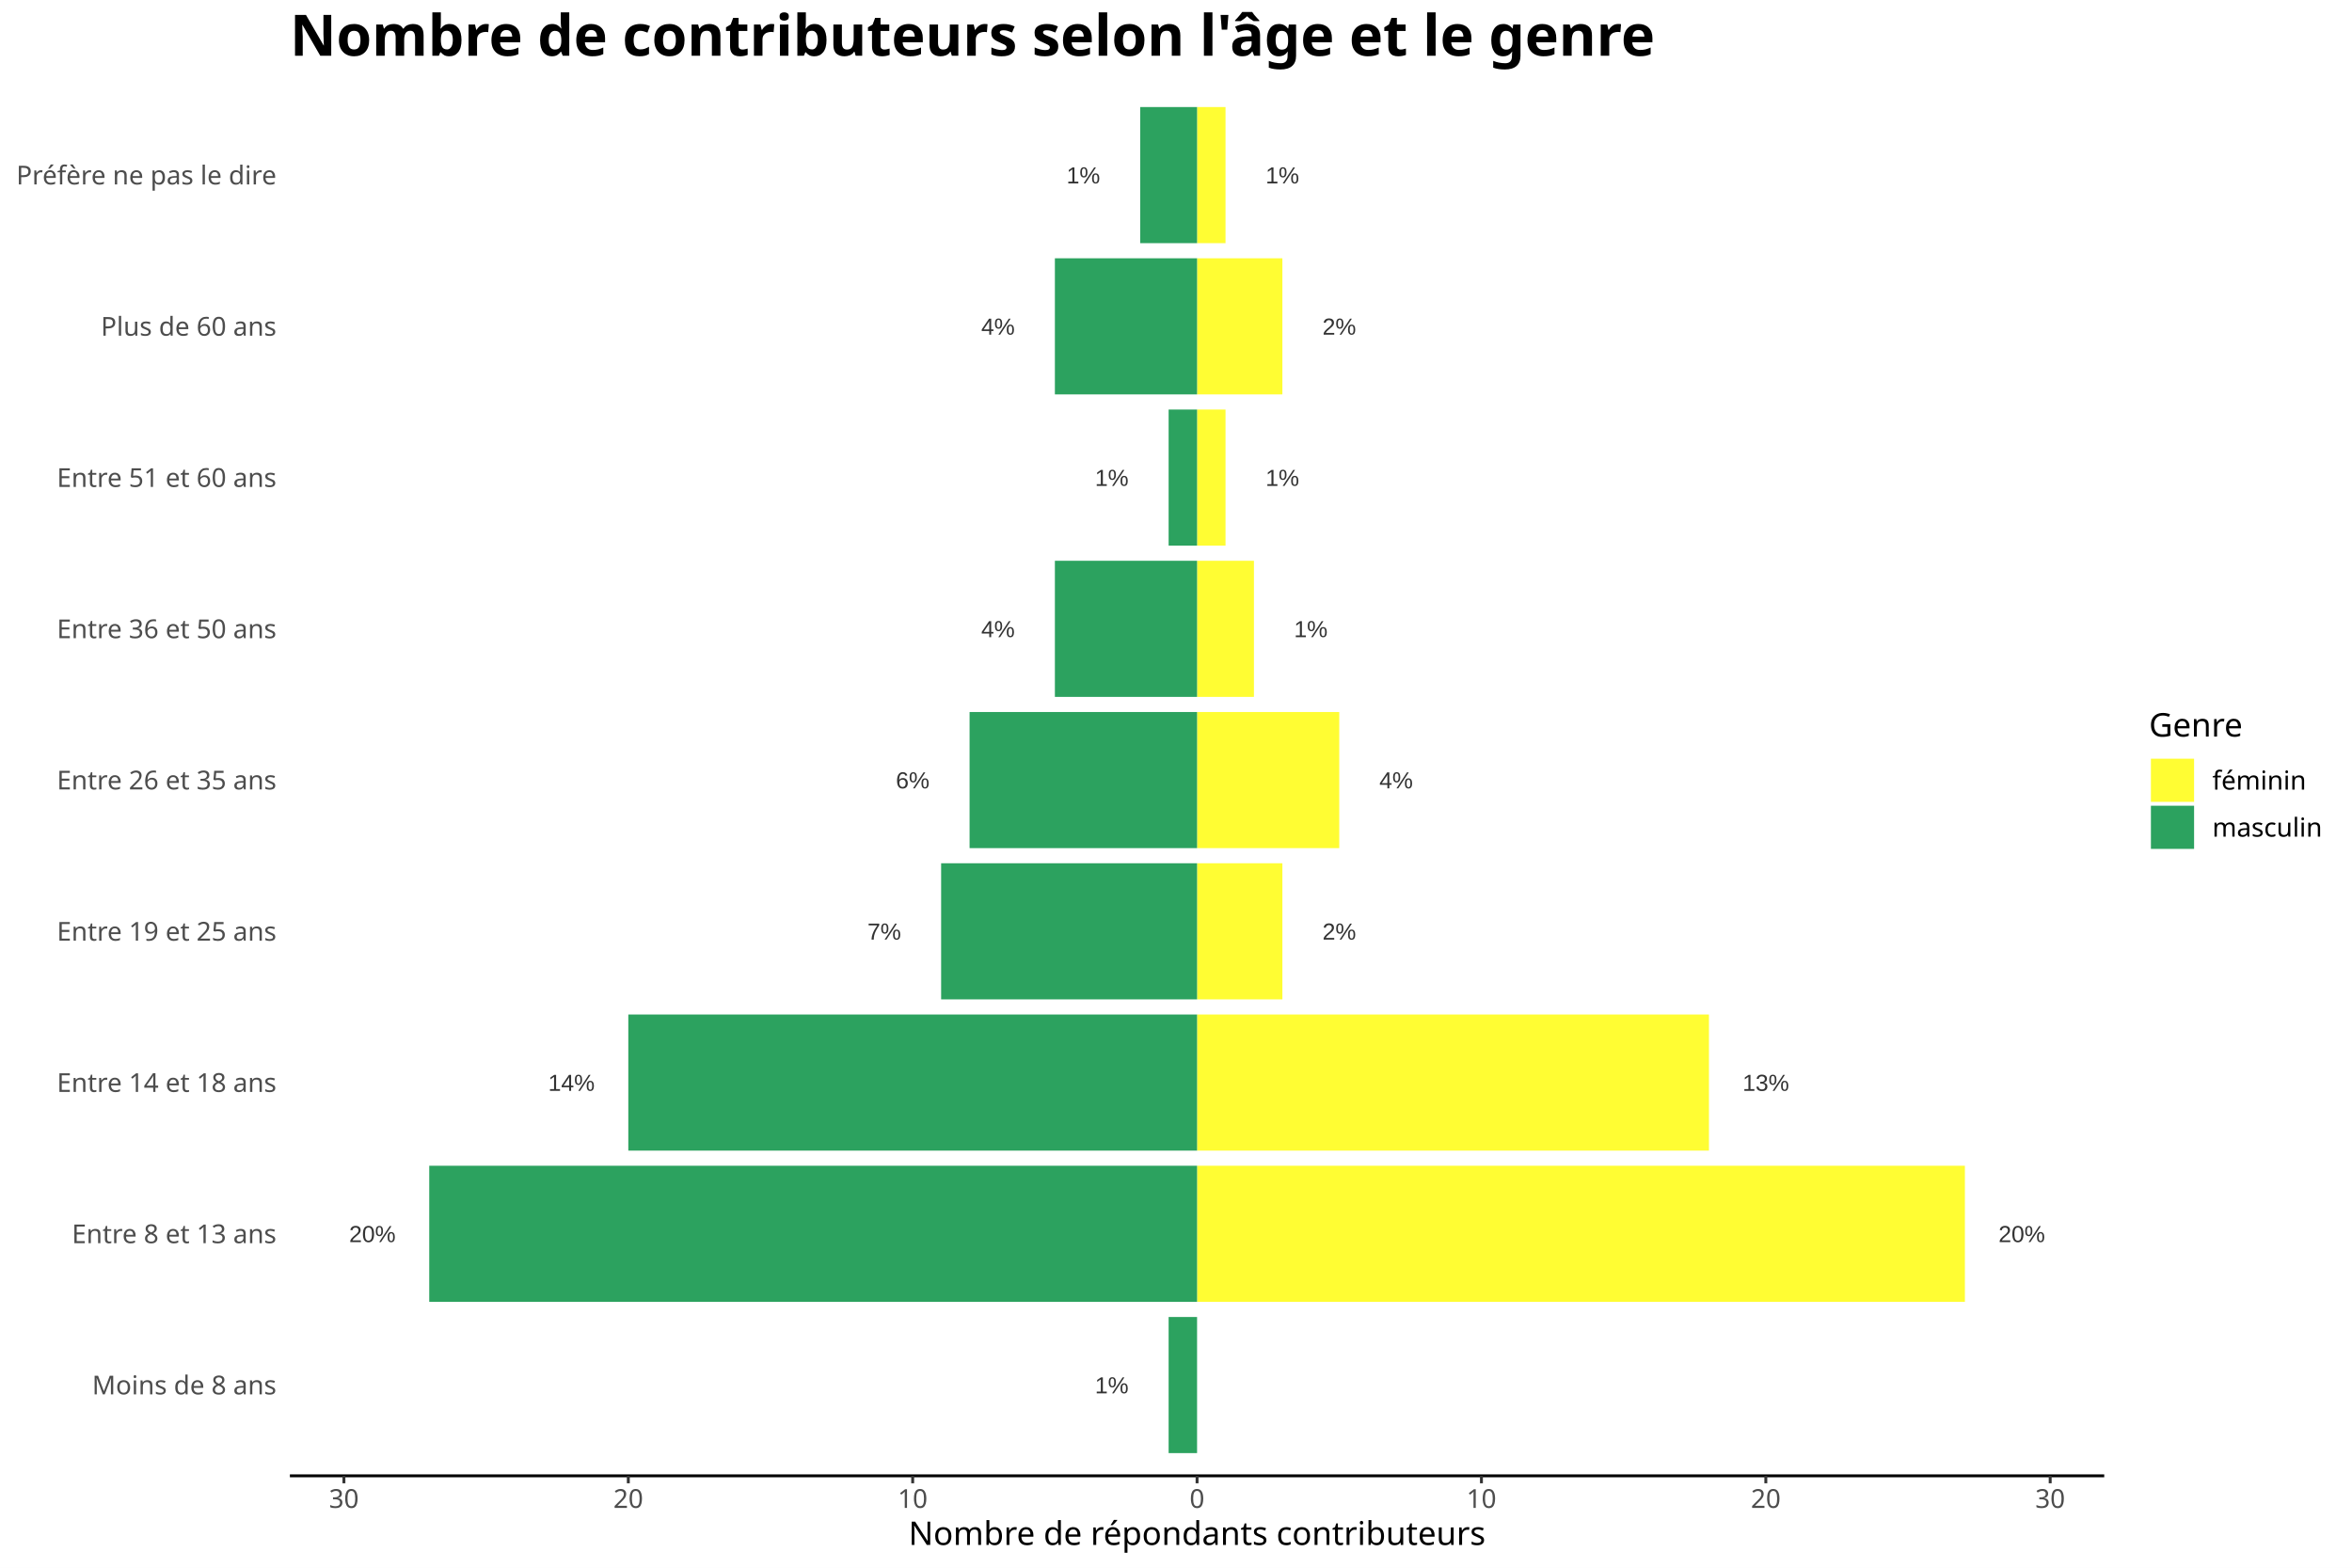
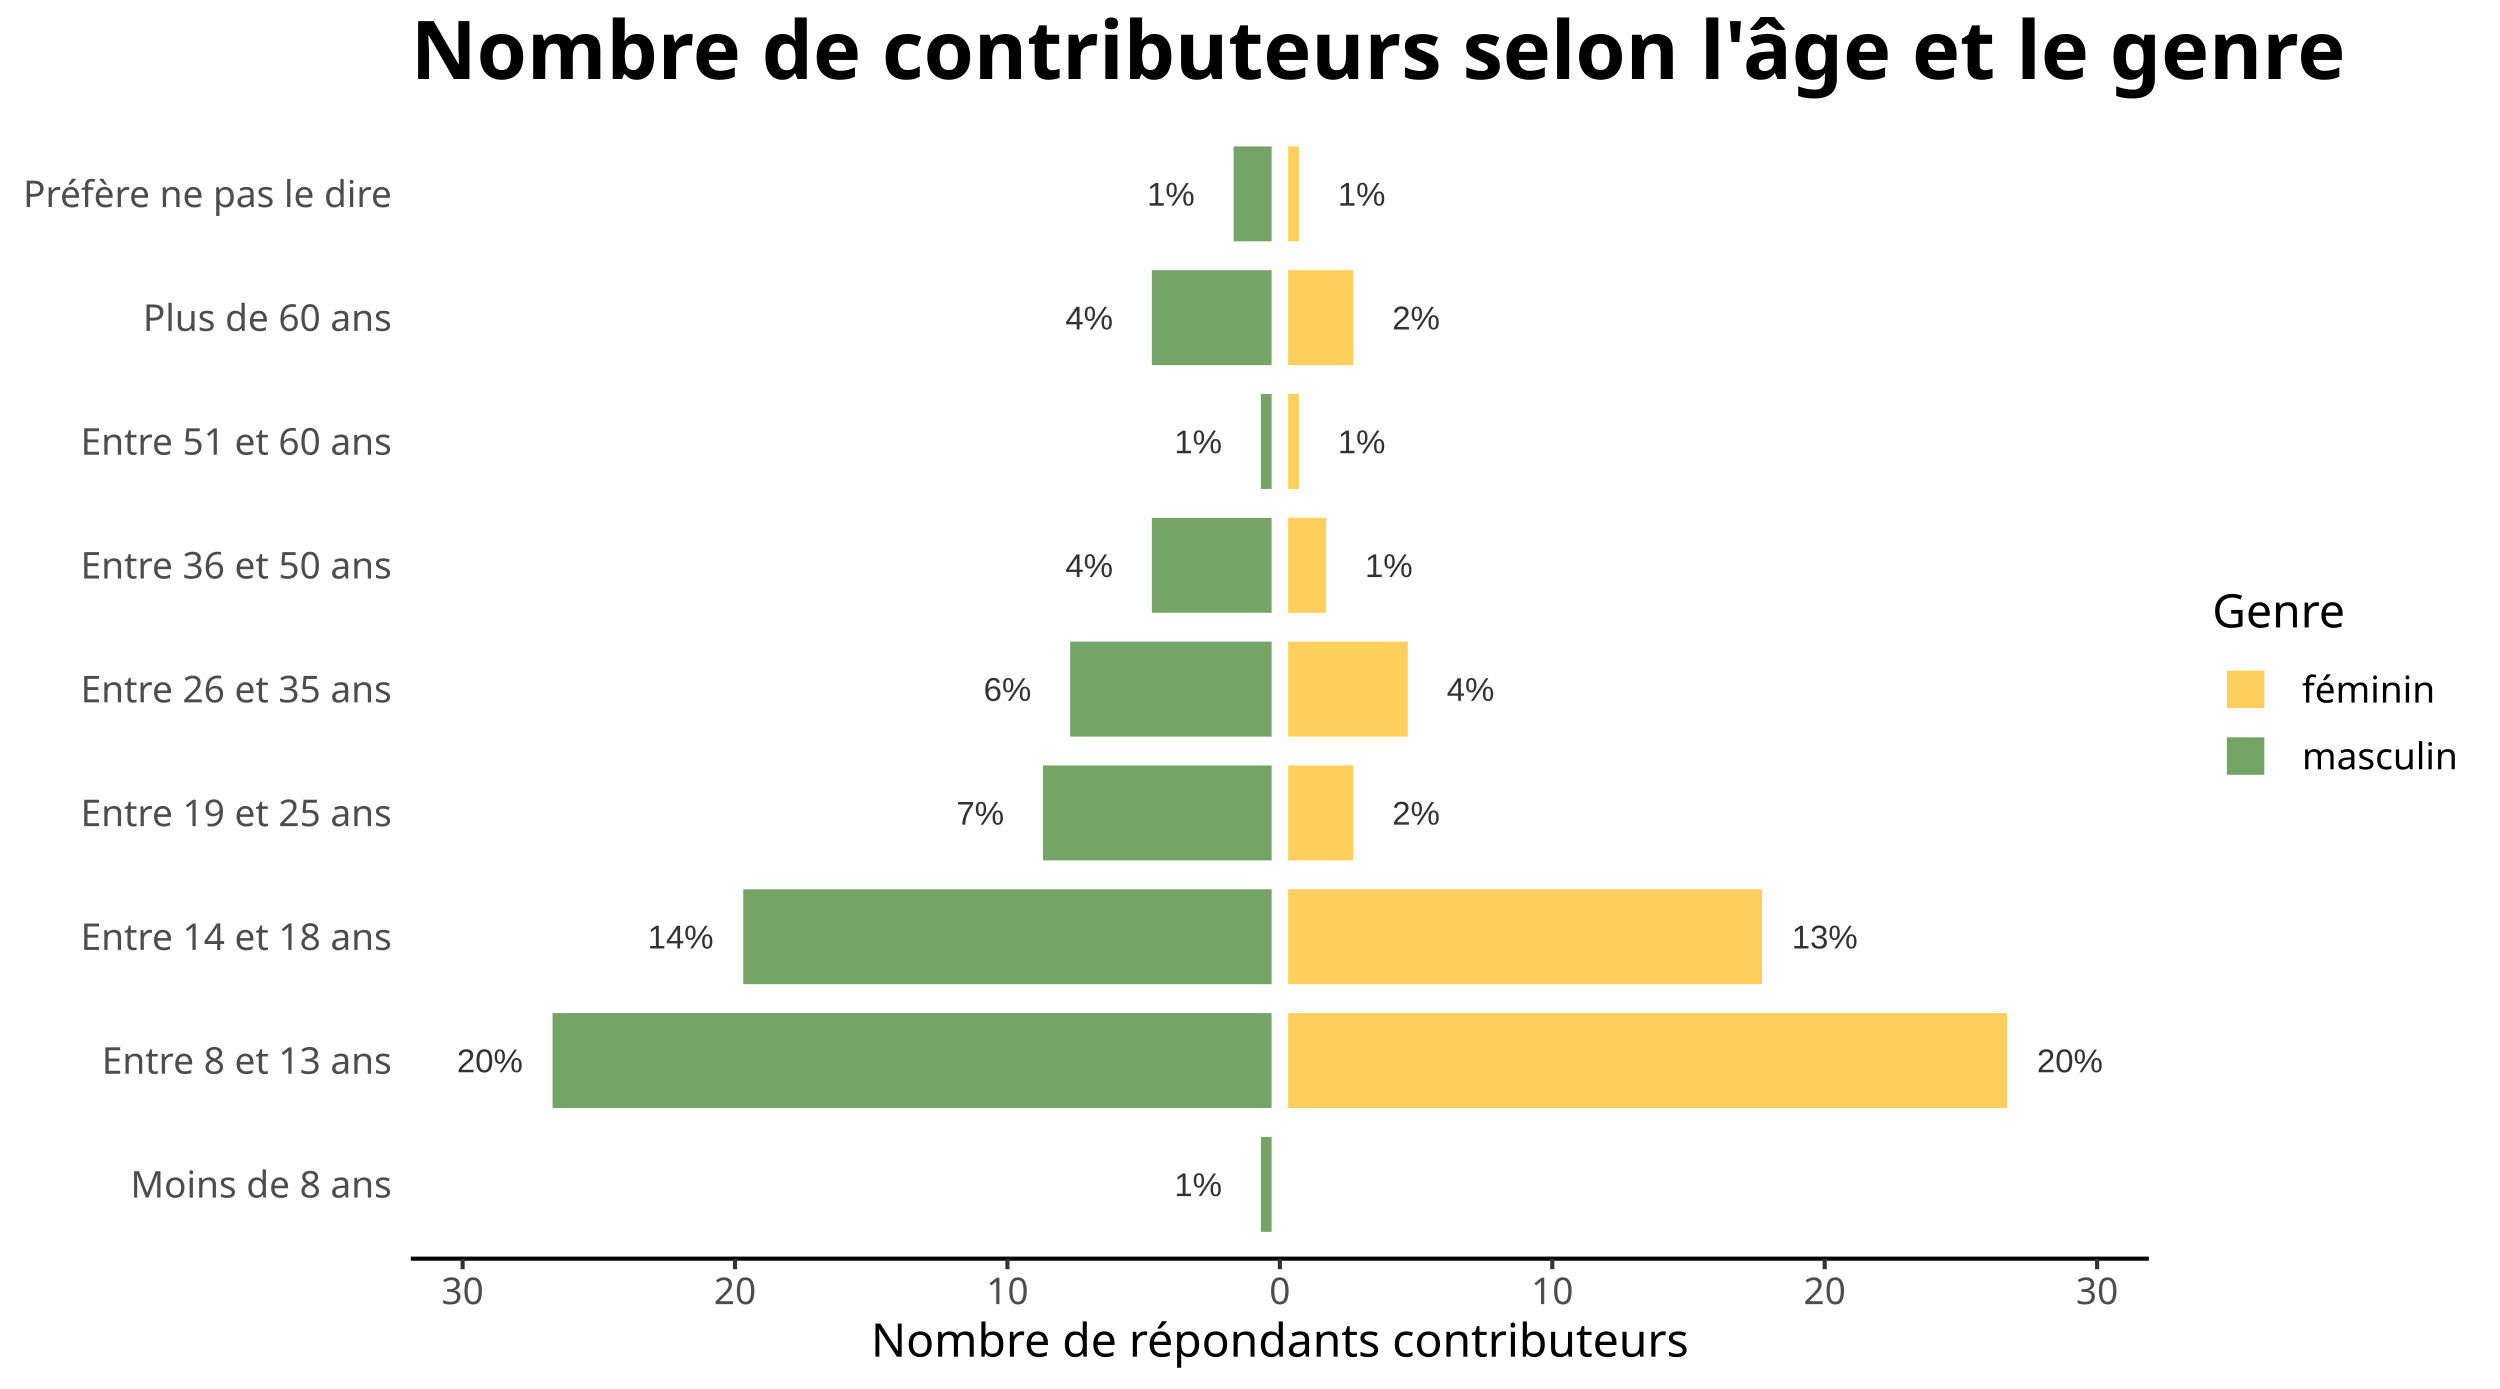
- <svg xmlns="http://www.w3.org/2000/svg" class="svglite" width="864.00pt" height="576.00pt" viewBox="0 0 864.00 576.00">
+ <svg xmlns="http://www.w3.org/2000/svg" class="svglite" width="648.00pt" height="360.00pt" viewBox="0 0 648.00 360.00">
  <defs>
    <style type="text/css">
    .svglite line, .svglite polyline, .svglite polygon, .svglite path, .svglite rect, .svglite circle {
      fill: none;
      stroke: #000000;
      stroke-linecap: round;
      stroke-linejoin: round;
      stroke-miterlimit: 10.00;
    }
    .svglite text {
      white-space: pre;
    }
  </style>
  </defs>
  <rect width="100%" height="100%" style="stroke: none; fill: #FFFFFF;" />
  <defs>
-     <clipPath id="cpMC4wMHw4NjQuMDB8MC4wMHw1NzYuMDA=">
-       <rect x="0.00" y="0.00" width="864.00" height="576.00" />
+     <clipPath id="cpMC4wMHw2NDguMDB8MC4wMHwzNjAuMDA=">
+       <rect x="0.00" y="0.00" width="648.00" height="360.00" />
    </clipPath>
  </defs>
-   <g clip-path="url(#cpMC4wMHw4NjQuMDB8MC4wMHw1NzYuMDA=)">
-     <rect x="0" y="0.00" width="864.00" height="576.00" style="stroke-width: 1.07; stroke: #FFFFFF; fill: #FFFFFF;" />
+   <g clip-path="url(#cpMC4wMHw2NDguMDB8MC4wMHwzNjAuMDA=)">
+     <rect x="0" y="0.00" width="648.00" height="360.00" style="stroke-width: 1.07; stroke: #FFFFFF; fill: #FFFFFF;" />
  </g>
  <defs>
-     <clipPath id="cpMTA2LjQ5fDc3Mi45OHwzMS4wMHw1NDIuMjQ=">
-       <rect x="106.49" y="31.00" width="666.49" height="511.25" />
+     <clipPath id="cpMTA2LjQ5fDU1Ni45OHwzMS4wMHwzMjYuMjQ=">
+       <rect x="106.49" y="31.00" width="450.49" height="295.25" />
    </clipPath>
  </defs>
-   <g clip-path="url(#cpMTA2LjQ5fDc3Mi45OHwzMS4wMHw1NDIuMjQ=)">
-     <rect x="106.49" y="31.00" width="666.49" height="511.25" style="stroke-width: 1.07; stroke: none; fill: #FFFFFF;" />
-     <rect x="429.29" y="483.89" width="10.45" height="50.01" style="stroke-width: 1.07; stroke: none; stroke-linecap: square; stroke-linejoin: miter; fill: #2CA25F;" />
-     <rect x="439.74" y="428.32" width="282.06" height="50.01" style="stroke-width: 1.07; stroke: none; stroke-linecap: square; stroke-linejoin: miter; fill: #FFFD33;" />
-     <rect x="157.68" y="428.32" width="282.06" height="50.01" style="stroke-width: 1.07; stroke: none; stroke-linecap: square; stroke-linejoin: miter; fill: #2CA25F;" />
-     <rect x="439.74" y="372.75" width="188.04" height="50.01" style="stroke-width: 1.07; stroke: none; stroke-linecap: square; stroke-linejoin: miter; fill: #FFFD33;" />
-     <rect x="230.81" y="372.75" width="208.93" height="50.01" style="stroke-width: 1.07; stroke: none; stroke-linecap: square; stroke-linejoin: miter; fill: #2CA25F;" />
-     <rect x="439.74" y="317.18" width="31.34" height="50.01" style="stroke-width: 1.07; stroke: none; stroke-linecap: square; stroke-linejoin: miter; fill: #FFFD33;" />
-     <rect x="345.72" y="317.18" width="94.02" height="50.01" style="stroke-width: 1.07; stroke: none; stroke-linecap: square; stroke-linejoin: miter; fill: #2CA25F;" />
-     <rect x="439.74" y="261.61" width="52.23" height="50.01" style="stroke-width: 1.07; stroke: none; stroke-linecap: square; stroke-linejoin: miter; fill: #FFFD33;" />
-     <rect x="356.17" y="261.61" width="83.57" height="50.01" style="stroke-width: 1.07; stroke: none; stroke-linecap: square; stroke-linejoin: miter; fill: #2CA25F;" />
-     <rect x="439.74" y="206.04" width="20.89" height="50.01" style="stroke-width: 1.07; stroke: none; stroke-linecap: square; stroke-linejoin: miter; fill: #FFFD33;" />
-     <rect x="387.51" y="206.04" width="52.23" height="50.01" style="stroke-width: 1.07; stroke: none; stroke-linecap: square; stroke-linejoin: miter; fill: #2CA25F;" />
-     <rect x="439.74" y="150.47" width="10.45" height="50.01" style="stroke-width: 1.07; stroke: none; stroke-linecap: square; stroke-linejoin: miter; fill: #FFFD33;" />
-     <rect x="429.29" y="150.47" width="10.45" height="50.01" style="stroke-width: 1.07; stroke: none; stroke-linecap: square; stroke-linejoin: miter; fill: #2CA25F;" />
-     <rect x="439.74" y="94.90" width="31.34" height="50.01" style="stroke-width: 1.07; stroke: none; stroke-linecap: square; stroke-linejoin: miter; fill: #FFFD33;" />
-     <rect x="387.51" y="94.90" width="52.23" height="50.01" style="stroke-width: 1.07; stroke: none; stroke-linecap: square; stroke-linejoin: miter; fill: #2CA25F;" />
-     <rect x="439.74" y="39.33" width="10.45" height="50.01" style="stroke-width: 1.07; stroke: none; stroke-linecap: square; stroke-linejoin: miter; fill: #FFFD33;" />
-     <rect x="418.85" y="39.33" width="20.89" height="50.01" style="stroke-width: 1.07; stroke: none; stroke-linecap: square; stroke-linejoin: miter; fill: #2CA25F;" />
-     <text x="408.40" y="511.95" text-anchor="middle" style="font-size: 8.54px;fill: #333333; font-family: &quot;Arial&quot;;" textLength="11.97px" lengthAdjust="spacingAndGlyphs">1%</text>
-     <text x="742.69" y="456.38" text-anchor="middle" style="font-size: 8.54px;fill: #333333; font-family: &quot;Arial&quot;;" textLength="16.86px" lengthAdjust="spacingAndGlyphs">20%</text>
-     <text x="136.79" y="456.38" text-anchor="middle" style="font-size: 8.54px;fill: #333333; font-family: &quot;Arial&quot;;" textLength="16.86px" lengthAdjust="spacingAndGlyphs">20%</text>
-     <text x="648.67" y="400.81" text-anchor="middle" style="font-size: 8.54px;fill: #333333; font-family: &quot;Arial&quot;;" textLength="16.86px" lengthAdjust="spacingAndGlyphs">13%</text>
-     <text x="209.92" y="400.81" text-anchor="middle" style="font-size: 8.54px;fill: #333333; font-family: &quot;Arial&quot;;" textLength="16.86px" lengthAdjust="spacingAndGlyphs">14%</text>
-     <text x="491.97" y="345.24" text-anchor="middle" style="font-size: 8.54px;fill: #333333; font-family: &quot;Arial&quot;;" textLength="11.97px" lengthAdjust="spacingAndGlyphs">2%</text>
-     <text x="324.83" y="345.24" text-anchor="middle" style="font-size: 8.54px;fill: #333333; font-family: &quot;Arial&quot;;" textLength="11.97px" lengthAdjust="spacingAndGlyphs">7%</text>
-     <text x="512.86" y="289.67" text-anchor="middle" style="font-size: 8.54px;fill: #333333; font-family: &quot;Arial&quot;;" textLength="11.97px" lengthAdjust="spacingAndGlyphs">4%</text>
-     <text x="335.27" y="289.67" text-anchor="middle" style="font-size: 8.54px;fill: #333333; font-family: &quot;Arial&quot;;" textLength="11.97px" lengthAdjust="spacingAndGlyphs">6%</text>
-     <text x="481.52" y="234.10" text-anchor="middle" style="font-size: 8.54px;fill: #333333; font-family: &quot;Arial&quot;;" textLength="11.97px" lengthAdjust="spacingAndGlyphs">1%</text>
-     <text x="366.61" y="234.10" text-anchor="middle" style="font-size: 8.54px;fill: #333333; font-family: &quot;Arial&quot;;" textLength="11.97px" lengthAdjust="spacingAndGlyphs">4%</text>
-     <text x="471.08" y="178.53" text-anchor="middle" style="font-size: 8.54px;fill: #333333; font-family: &quot;Arial&quot;;" textLength="11.97px" lengthAdjust="spacingAndGlyphs">1%</text>
-     <text x="408.40" y="178.53" text-anchor="middle" style="font-size: 8.54px;fill: #333333; font-family: &quot;Arial&quot;;" textLength="11.97px" lengthAdjust="spacingAndGlyphs">1%</text>
-     <text x="491.97" y="122.96" text-anchor="middle" style="font-size: 8.54px;fill: #333333; font-family: &quot;Arial&quot;;" textLength="11.97px" lengthAdjust="spacingAndGlyphs">2%</text>
-     <text x="366.61" y="122.96" text-anchor="middle" style="font-size: 8.54px;fill: #333333; font-family: &quot;Arial&quot;;" textLength="11.97px" lengthAdjust="spacingAndGlyphs">4%</text>
-     <text x="471.08" y="67.39" text-anchor="middle" style="font-size: 8.54px;fill: #333333; font-family: &quot;Arial&quot;;" textLength="11.97px" lengthAdjust="spacingAndGlyphs">1%</text>
-     <text x="397.95" y="67.39" text-anchor="middle" style="font-size: 8.54px;fill: #333333; font-family: &quot;Arial&quot;;" textLength="11.97px" lengthAdjust="spacingAndGlyphs">1%</text>
+   <g clip-path="url(#cpMTA2LjQ5fDU1Ni45OHwzMS4wMHwzMjYuMjQ=)">
+     <rect x="106.49" y="31.00" width="450.49" height="295.25" style="stroke-width: 1.07; stroke: none; fill: #FFFFFF;" />
+     <rect x="324.68" y="292.55" width="7.06" height="28.88" style="stroke-width: 4.27; stroke: #FFFFFF; stroke-linecap: square; stroke-linejoin: miter; fill: #74A466;" />
+     <rect x="331.74" y="260.45" width="190.64" height="28.88" style="stroke-width: 4.27; stroke: #FFFFFF; stroke-linecap: square; stroke-linejoin: miter; fill: #FECF5D;" />
+     <rect x="141.09" y="260.45" width="190.64" height="28.88" style="stroke-width: 4.27; stroke: #FFFFFF; stroke-linecap: square; stroke-linejoin: miter; fill: #74A466;" />
+     <rect x="331.74" y="228.36" width="127.10" height="28.88" style="stroke-width: 4.27; stroke: #FFFFFF; stroke-linecap: square; stroke-linejoin: miter; fill: #FECF5D;" />
+     <rect x="190.52" y="228.36" width="141.22" height="28.88" style="stroke-width: 4.27; stroke: #FFFFFF; stroke-linecap: square; stroke-linejoin: miter; fill: #74A466;" />
+     <rect x="331.74" y="196.27" width="21.18" height="28.88" style="stroke-width: 4.27; stroke: #FFFFFF; stroke-linecap: square; stroke-linejoin: miter; fill: #FECF5D;" />
+     <rect x="268.19" y="196.27" width="63.55" height="28.88" style="stroke-width: 4.27; stroke: #FFFFFF; stroke-linecap: square; stroke-linejoin: miter; fill: #74A466;" />
+     <rect x="331.74" y="164.18" width="35.30" height="28.88" style="stroke-width: 4.27; stroke: #FFFFFF; stroke-linecap: square; stroke-linejoin: miter; fill: #FECF5D;" />
+     <rect x="275.25" y="164.18" width="56.49" height="28.88" style="stroke-width: 4.27; stroke: #FFFFFF; stroke-linecap: square; stroke-linejoin: miter; fill: #74A466;" />
+     <rect x="331.74" y="132.09" width="14.12" height="28.88" style="stroke-width: 4.27; stroke: #FFFFFF; stroke-linecap: square; stroke-linejoin: miter; fill: #FECF5D;" />
+     <rect x="296.43" y="132.09" width="35.30" height="28.88" style="stroke-width: 4.27; stroke: #FFFFFF; stroke-linecap: square; stroke-linejoin: miter; fill: #74A466;" />
+     <rect x="331.74" y="99.99" width="7.06" height="28.88" style="stroke-width: 4.27; stroke: #FFFFFF; stroke-linecap: square; stroke-linejoin: miter; fill: #FECF5D;" />
+     <rect x="324.68" y="99.99" width="7.06" height="28.88" style="stroke-width: 4.27; stroke: #FFFFFF; stroke-linecap: square; stroke-linejoin: miter; fill: #74A466;" />
+     <rect x="331.74" y="67.90" width="21.18" height="28.88" style="stroke-width: 4.27; stroke: #FFFFFF; stroke-linecap: square; stroke-linejoin: miter; fill: #FECF5D;" />
+     <rect x="296.43" y="67.90" width="35.30" height="28.88" style="stroke-width: 4.27; stroke: #FFFFFF; stroke-linecap: square; stroke-linejoin: miter; fill: #74A466;" />
+     <rect x="331.74" y="35.81" width="7.06" height="28.88" style="stroke-width: 4.27; stroke: #FFFFFF; stroke-linecap: square; stroke-linejoin: miter; fill: #FECF5D;" />
+     <rect x="317.62" y="35.81" width="14.12" height="28.88" style="stroke-width: 4.27; stroke: #FFFFFF; stroke-linecap: square; stroke-linejoin: miter; fill: #74A466;" />
+     <text x="310.56" y="310.04" text-anchor="middle" style="font-size: 8.54px;fill: #333333; font-family: &quot;Arial&quot;;" textLength="11.97px" lengthAdjust="spacingAndGlyphs">1%</text>
+     <text x="536.51" y="277.94" text-anchor="middle" style="font-size: 8.54px;fill: #333333; font-family: &quot;Arial&quot;;" textLength="16.86px" lengthAdjust="spacingAndGlyphs">20%</text>
+     <text x="126.97" y="277.94" text-anchor="middle" style="font-size: 8.54px;fill: #333333; font-family: &quot;Arial&quot;;" textLength="16.86px" lengthAdjust="spacingAndGlyphs">20%</text>
+     <text x="472.96" y="245.85" text-anchor="middle" style="font-size: 8.54px;fill: #333333; font-family: &quot;Arial&quot;;" textLength="16.86px" lengthAdjust="spacingAndGlyphs">13%</text>
+     <text x="176.40" y="245.85" text-anchor="middle" style="font-size: 8.54px;fill: #333333; font-family: &quot;Arial&quot;;" textLength="16.86px" lengthAdjust="spacingAndGlyphs">14%</text>
+     <text x="367.04" y="213.76" text-anchor="middle" style="font-size: 8.54px;fill: #333333; font-family: &quot;Arial&quot;;" textLength="11.97px" lengthAdjust="spacingAndGlyphs">2%</text>
+     <text x="254.07" y="213.76" text-anchor="middle" style="font-size: 8.54px;fill: #333333; font-family: &quot;Arial&quot;;" textLength="11.97px" lengthAdjust="spacingAndGlyphs">7%</text>
+     <text x="381.16" y="181.67" text-anchor="middle" style="font-size: 8.54px;fill: #333333; font-family: &quot;Arial&quot;;" textLength="11.97px" lengthAdjust="spacingAndGlyphs">4%</text>
+     <text x="261.13" y="181.67" text-anchor="middle" style="font-size: 8.54px;fill: #333333; font-family: &quot;Arial&quot;;" textLength="11.97px" lengthAdjust="spacingAndGlyphs">6%</text>
+     <text x="359.98" y="149.58" text-anchor="middle" style="font-size: 8.54px;fill: #333333; font-family: &quot;Arial&quot;;" textLength="11.97px" lengthAdjust="spacingAndGlyphs">1%</text>
+     <text x="282.31" y="149.58" text-anchor="middle" style="font-size: 8.54px;fill: #333333; font-family: &quot;Arial&quot;;" textLength="11.97px" lengthAdjust="spacingAndGlyphs">4%</text>
+     <text x="352.92" y="117.48" text-anchor="middle" style="font-size: 8.54px;fill: #333333; font-family: &quot;Arial&quot;;" textLength="11.97px" lengthAdjust="spacingAndGlyphs">1%</text>
+     <text x="310.56" y="117.48" text-anchor="middle" style="font-size: 8.54px;fill: #333333; font-family: &quot;Arial&quot;;" textLength="11.97px" lengthAdjust="spacingAndGlyphs">1%</text>
+     <text x="367.04" y="85.39" text-anchor="middle" style="font-size: 8.54px;fill: #333333; font-family: &quot;Arial&quot;;" textLength="11.97px" lengthAdjust="spacingAndGlyphs">2%</text>
+     <text x="282.31" y="85.39" text-anchor="middle" style="font-size: 8.54px;fill: #333333; font-family: &quot;Arial&quot;;" textLength="11.97px" lengthAdjust="spacingAndGlyphs">4%</text>
+     <text x="352.92" y="53.30" text-anchor="middle" style="font-size: 8.54px;fill: #333333; font-family: &quot;Arial&quot;;" textLength="11.97px" lengthAdjust="spacingAndGlyphs">1%</text>
+     <text x="303.49" y="53.30" text-anchor="middle" style="font-size: 8.54px;fill: #333333; font-family: &quot;Arial&quot;;" textLength="11.97px" lengthAdjust="spacingAndGlyphs">1%</text>
  </g>
-   <g clip-path="url(#cpMC4wMHw4NjQuMDB8MC4wMHw1NzYuMDA=)">
-     <text x="101.56" y="512.33" text-anchor="end" style="font-size: 9.60px;fill: #4D4D4D; font-family: &quot;Noto Sans&quot;;" textLength="67.68px" lengthAdjust="spacingAndGlyphs">Moins de 8 ans</text>
-     <text x="101.56" y="456.76" text-anchor="end" style="font-size: 9.60px;fill: #4D4D4D; font-family: &quot;Noto Sans&quot;;" textLength="75.30px" lengthAdjust="spacingAndGlyphs">Entre 8 et 13 ans</text>
-     <text x="101.56" y="401.19" text-anchor="end" style="font-size: 9.60px;fill: #4D4D4D; font-family: &quot;Noto Sans&quot;;" textLength="80.79px" lengthAdjust="spacingAndGlyphs">Entre 14 et 18 ans</text>
-     <text x="101.56" y="345.62" text-anchor="end" style="font-size: 9.60px;fill: #4D4D4D; font-family: &quot;Noto Sans&quot;;" textLength="80.79px" lengthAdjust="spacingAndGlyphs">Entre 19 et 25 ans</text>
-     <text x="101.56" y="290.05" text-anchor="end" style="font-size: 9.60px;fill: #4D4D4D; font-family: &quot;Noto Sans&quot;;" textLength="80.79px" lengthAdjust="spacingAndGlyphs">Entre 26 et 35 ans</text>
-     <text x="101.56" y="234.48" text-anchor="end" style="font-size: 9.60px;fill: #4D4D4D; font-family: &quot;Noto Sans&quot;;" textLength="80.79px" lengthAdjust="spacingAndGlyphs">Entre 36 et 50 ans</text>
-     <text x="101.56" y="178.91" text-anchor="end" style="font-size: 9.60px;fill: #4D4D4D; font-family: &quot;Noto Sans&quot;;" textLength="80.79px" lengthAdjust="spacingAndGlyphs">Entre 51 et 60 ans</text>
-     <text x="101.56" y="123.34" text-anchor="end" style="font-size: 9.60px;fill: #4D4D4D; font-family: &quot;Noto Sans&quot;;" textLength="64.46px" lengthAdjust="spacingAndGlyphs">Plus de 60 ans</text>
-     <text x="101.56" y="67.77" text-anchor="end" style="font-size: 9.60px;fill: #4D4D4D; font-family: &quot;Noto Sans&quot;;" textLength="96.08px" lengthAdjust="spacingAndGlyphs">Préfère ne pas le dire</text>
-     <polyline points="106.49,542.24 772.98,542.24 " style="stroke-width: 1.07; stroke-linecap: butt;" />
-     <polyline points="126.34,544.98 126.34,542.24 " style="stroke-width: 1.07; stroke: #333333; stroke-linecap: butt;" />
-     <polyline points="230.81,544.98 230.81,542.24 " style="stroke-width: 1.07; stroke: #333333; stroke-linecap: butt;" />
-     <polyline points="335.27,544.98 335.27,542.24 " style="stroke-width: 1.07; stroke: #333333; stroke-linecap: butt;" />
-     <polyline points="439.74,544.98 439.74,542.24 " style="stroke-width: 1.07; stroke: #333333; stroke-linecap: butt;" />
-     <polyline points="544.20,544.98 544.20,542.24 " style="stroke-width: 1.07; stroke: #333333; stroke-linecap: butt;" />
-     <polyline points="648.67,544.98 648.67,542.24 " style="stroke-width: 1.07; stroke: #333333; stroke-linecap: butt;" />
-     <polyline points="753.13,544.98 753.13,542.24 " style="stroke-width: 1.07; stroke: #333333; stroke-linecap: butt;" />
-     <text x="126.34" y="554.03" text-anchor="middle" style="font-size: 9.60px;fill: #4D4D4D; font-family: &quot;Noto Sans&quot;;" textLength="10.97px" lengthAdjust="spacingAndGlyphs">30</text>
-     <text x="230.81" y="554.03" text-anchor="middle" style="font-size: 9.60px;fill: #4D4D4D; font-family: &quot;Noto Sans&quot;;" textLength="10.97px" lengthAdjust="spacingAndGlyphs">20</text>
-     <text x="335.27" y="554.03" text-anchor="middle" style="font-size: 9.60px;fill: #4D4D4D; font-family: &quot;Noto Sans&quot;;" textLength="10.97px" lengthAdjust="spacingAndGlyphs">10</text>
-     <text x="439.74" y="554.03" text-anchor="middle" style="font-size: 9.60px;fill: #4D4D4D; font-family: &quot;Noto Sans&quot;;" textLength="5.49px" lengthAdjust="spacingAndGlyphs">0</text>
-     <text x="544.20" y="554.03" text-anchor="middle" style="font-size: 9.60px;fill: #4D4D4D; font-family: &quot;Noto Sans&quot;;" textLength="10.97px" lengthAdjust="spacingAndGlyphs">10</text>
-     <text x="648.67" y="554.03" text-anchor="middle" style="font-size: 9.60px;fill: #4D4D4D; font-family: &quot;Noto Sans&quot;;" textLength="10.97px" lengthAdjust="spacingAndGlyphs">20</text>
-     <text x="753.13" y="554.03" text-anchor="middle" style="font-size: 9.60px;fill: #4D4D4D; font-family: &quot;Noto Sans&quot;;" textLength="10.97px" lengthAdjust="spacingAndGlyphs">30</text>
-     <text x="439.74" y="567.64" text-anchor="middle" style="font-size: 12.00px; font-family: &quot;Noto Sans&quot;;" textLength="212.41px" lengthAdjust="spacingAndGlyphs">Nombre de répondants contributeurs</text>
-     <rect x="783.94" y="255.15" width="74.58" height="62.94" style="stroke-width: 1.07; stroke: none; fill: #FFFFFF;" />
-     <text x="789.42" y="270.63" style="font-size: 12.00px; font-family: &quot;Noto Sans&quot;;" textLength="34.64px" lengthAdjust="spacingAndGlyphs">Genre</text>
-     <rect x="790.13" y="278.76" width="15.86" height="15.86" style="stroke-width: 1.07; stroke: none; stroke-linecap: square; stroke-linejoin: miter; fill: #FFFD33;" />
-     <rect x="790.13" y="296.04" width="15.86" height="15.86" style="stroke-width: 1.07; stroke: none; stroke-linecap: square; stroke-linejoin: miter; fill: #2CA25F;" />
-     <text x="812.68" y="290.12" style="font-size: 9.60px; font-family: &quot;Noto Sans&quot;;" textLength="34.49px" lengthAdjust="spacingAndGlyphs">féminin</text>
-     <text x="812.68" y="307.40" style="font-size: 9.60px; font-family: &quot;Noto Sans&quot;;" textLength="40.36px" lengthAdjust="spacingAndGlyphs">masculin</text>
+   <g clip-path="url(#cpMC4wMHw2NDguMDB8MC4wMHwzNjAuMDA=)">
+     <text x="101.56" y="310.41" text-anchor="end" style="font-size: 9.60px;fill: #4D4D4D; font-family: &quot;Noto Sans&quot;;" textLength="67.68px" lengthAdjust="spacingAndGlyphs">Moins de 8 ans</text>
+     <text x="101.56" y="278.32" text-anchor="end" style="font-size: 9.60px;fill: #4D4D4D; font-family: &quot;Noto Sans&quot;;" textLength="75.30px" lengthAdjust="spacingAndGlyphs">Entre 8 et 13 ans</text>
+     <text x="101.56" y="246.23" text-anchor="end" style="font-size: 9.60px;fill: #4D4D4D; font-family: &quot;Noto Sans&quot;;" textLength="80.79px" lengthAdjust="spacingAndGlyphs">Entre 14 et 18 ans</text>
+     <text x="101.56" y="214.14" text-anchor="end" style="font-size: 9.60px;fill: #4D4D4D; font-family: &quot;Noto Sans&quot;;" textLength="80.79px" lengthAdjust="spacingAndGlyphs">Entre 19 et 25 ans</text>
+     <text x="101.56" y="182.05" text-anchor="end" style="font-size: 9.60px;fill: #4D4D4D; font-family: &quot;Noto Sans&quot;;" textLength="80.79px" lengthAdjust="spacingAndGlyphs">Entre 26 et 35 ans</text>
+     <text x="101.56" y="149.95" text-anchor="end" style="font-size: 9.60px;fill: #4D4D4D; font-family: &quot;Noto Sans&quot;;" textLength="80.79px" lengthAdjust="spacingAndGlyphs">Entre 36 et 50 ans</text>
+     <text x="101.56" y="117.86" text-anchor="end" style="font-size: 9.60px;fill: #4D4D4D; font-family: &quot;Noto Sans&quot;;" textLength="80.79px" lengthAdjust="spacingAndGlyphs">Entre 51 et 60 ans</text>
+     <text x="101.56" y="85.77" text-anchor="end" style="font-size: 9.60px;fill: #4D4D4D; font-family: &quot;Noto Sans&quot;;" textLength="64.46px" lengthAdjust="spacingAndGlyphs">Plus de 60 ans</text>
+     <text x="101.56" y="53.68" text-anchor="end" style="font-size: 9.60px;fill: #4D4D4D; font-family: &quot;Noto Sans&quot;;" textLength="96.08px" lengthAdjust="spacingAndGlyphs">Préfère ne pas le dire</text>
+     <polyline points="106.49,326.24 556.98,326.24 " style="stroke-width: 1.07; stroke-linecap: butt;" />
+     <polyline points="119.91,328.98 119.91,326.24 " style="stroke-width: 1.07; stroke: #333333; stroke-linecap: butt;" />
+     <polyline points="190.52,328.98 190.52,326.24 " style="stroke-width: 1.07; stroke: #333333; stroke-linecap: butt;" />
+     <polyline points="261.13,328.98 261.13,326.24 " style="stroke-width: 1.07; stroke: #333333; stroke-linecap: butt;" />
+     <polyline points="331.74,328.98 331.74,326.24 " style="stroke-width: 1.07; stroke: #333333; stroke-linecap: butt;" />
+     <polyline points="402.35,328.98 402.35,326.24 " style="stroke-width: 1.07; stroke: #333333; stroke-linecap: butt;" />
+     <polyline points="472.96,328.98 472.96,326.24 " style="stroke-width: 1.07; stroke: #333333; stroke-linecap: butt;" />
+     <polyline points="543.57,328.98 543.57,326.24 " style="stroke-width: 1.07; stroke: #333333; stroke-linecap: butt;" />
+     <text x="119.91" y="338.03" text-anchor="middle" style="font-size: 9.60px;fill: #4D4D4D; font-family: &quot;Noto Sans&quot;;" textLength="10.97px" lengthAdjust="spacingAndGlyphs">30</text>
+     <text x="190.52" y="338.03" text-anchor="middle" style="font-size: 9.60px;fill: #4D4D4D; font-family: &quot;Noto Sans&quot;;" textLength="10.97px" lengthAdjust="spacingAndGlyphs">20</text>
+     <text x="261.13" y="338.03" text-anchor="middle" style="font-size: 9.60px;fill: #4D4D4D; font-family: &quot;Noto Sans&quot;;" textLength="10.97px" lengthAdjust="spacingAndGlyphs">10</text>
+     <text x="331.74" y="338.03" text-anchor="middle" style="font-size: 9.60px;fill: #4D4D4D; font-family: &quot;Noto Sans&quot;;" textLength="5.49px" lengthAdjust="spacingAndGlyphs">0</text>
+     <text x="402.35" y="338.03" text-anchor="middle" style="font-size: 9.60px;fill: #4D4D4D; font-family: &quot;Noto Sans&quot;;" textLength="10.97px" lengthAdjust="spacingAndGlyphs">10</text>
+     <text x="472.96" y="338.03" text-anchor="middle" style="font-size: 9.60px;fill: #4D4D4D; font-family: &quot;Noto Sans&quot;;" textLength="10.97px" lengthAdjust="spacingAndGlyphs">20</text>
+     <text x="543.57" y="338.03" text-anchor="middle" style="font-size: 9.60px;fill: #4D4D4D; font-family: &quot;Noto Sans&quot;;" textLength="10.97px" lengthAdjust="spacingAndGlyphs">30</text>
+     <text x="331.74" y="351.64" text-anchor="middle" style="font-size: 12.00px; font-family: &quot;Noto Sans&quot;;" textLength="212.41px" lengthAdjust="spacingAndGlyphs">Nombre de répondants contributeurs</text>
+     <rect x="567.94" y="147.15" width="74.58" height="62.94" style="stroke-width: 1.07; stroke: none; fill: #FFFFFF;" />
+     <text x="573.42" y="162.63" style="font-size: 12.00px; font-family: &quot;Noto Sans&quot;;" textLength="34.64px" lengthAdjust="spacingAndGlyphs">Genre</text>
+     <rect x="575.58" y="172.21" width="12.96" height="12.96" style="stroke-width: 3.25; stroke: #FFFFFF; stroke-linecap: square; stroke-linejoin: miter; fill: #FECF5D;" />
+     <rect x="575.58" y="189.49" width="12.96" height="12.96" style="stroke-width: 3.25; stroke: #FFFFFF; stroke-linecap: square; stroke-linejoin: miter; fill: #74A466;" />
+     <text x="596.68" y="182.12" style="font-size: 9.60px; font-family: &quot;Noto Sans&quot;;" textLength="34.49px" lengthAdjust="spacingAndGlyphs">féminin</text>
+     <text x="596.68" y="199.40" style="font-size: 9.60px; font-family: &quot;Noto Sans&quot;;" textLength="40.36px" lengthAdjust="spacingAndGlyphs">masculin</text>
    <text x="106.49" y="20.48" style="font-size: 21.00px; font-weight: bold; font-family: &quot;Noto Sans&quot;;" textLength="503.09px" lengthAdjust="spacingAndGlyphs">Nombre de contributeurs selon l'âge et le genre</text>
  </g>
</svg>
